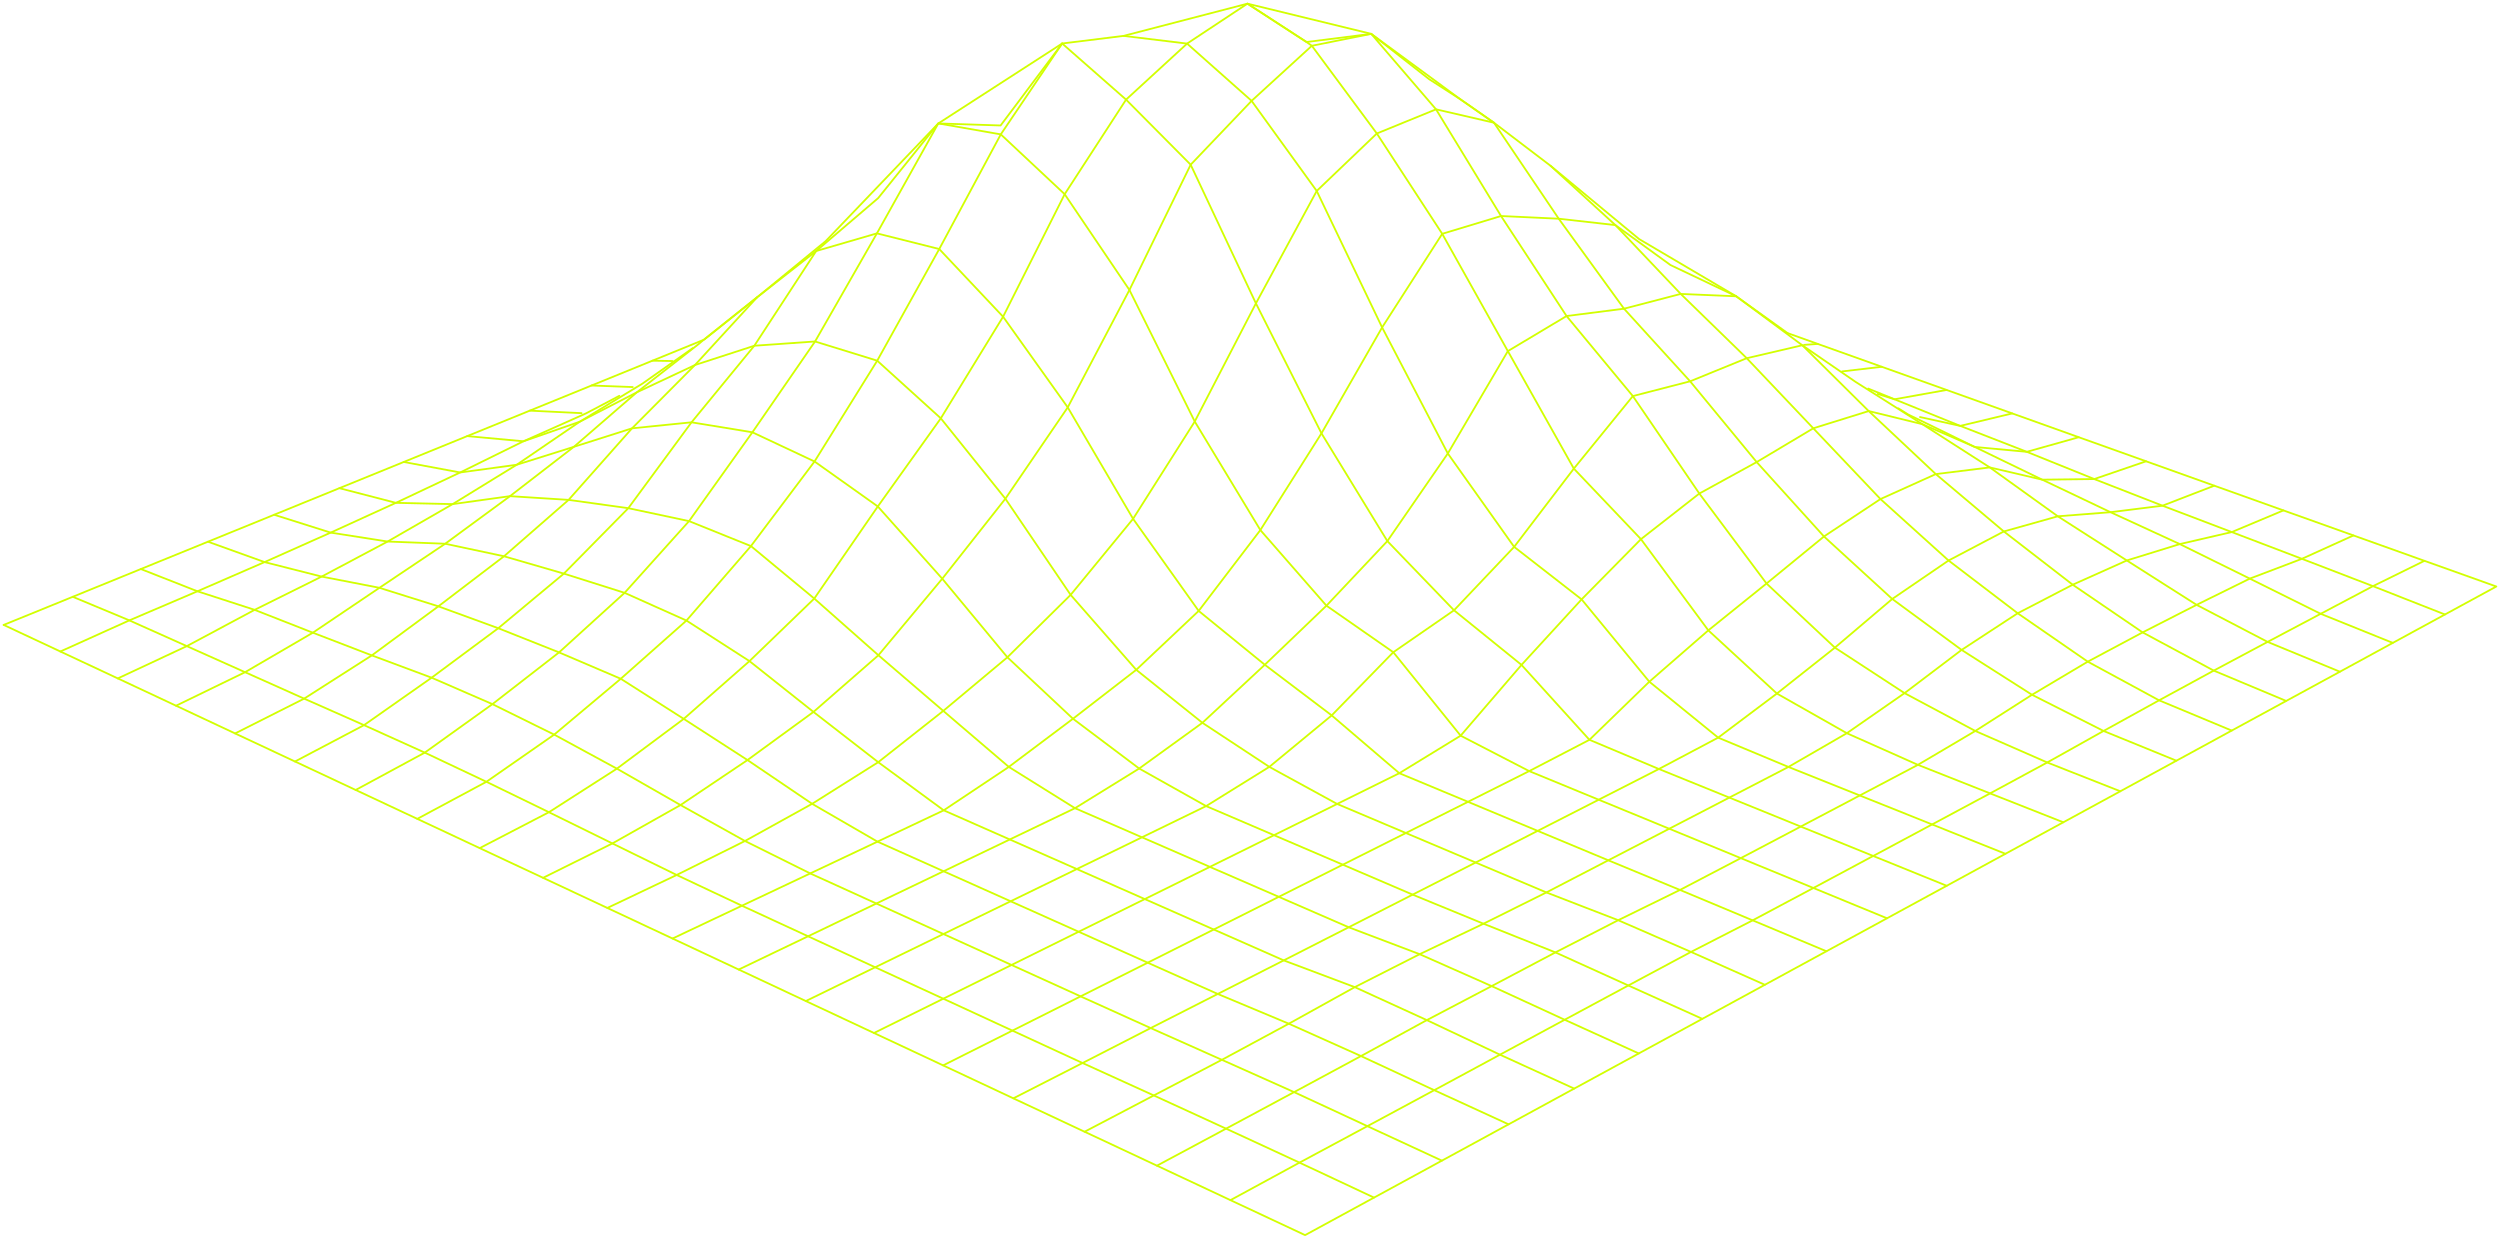
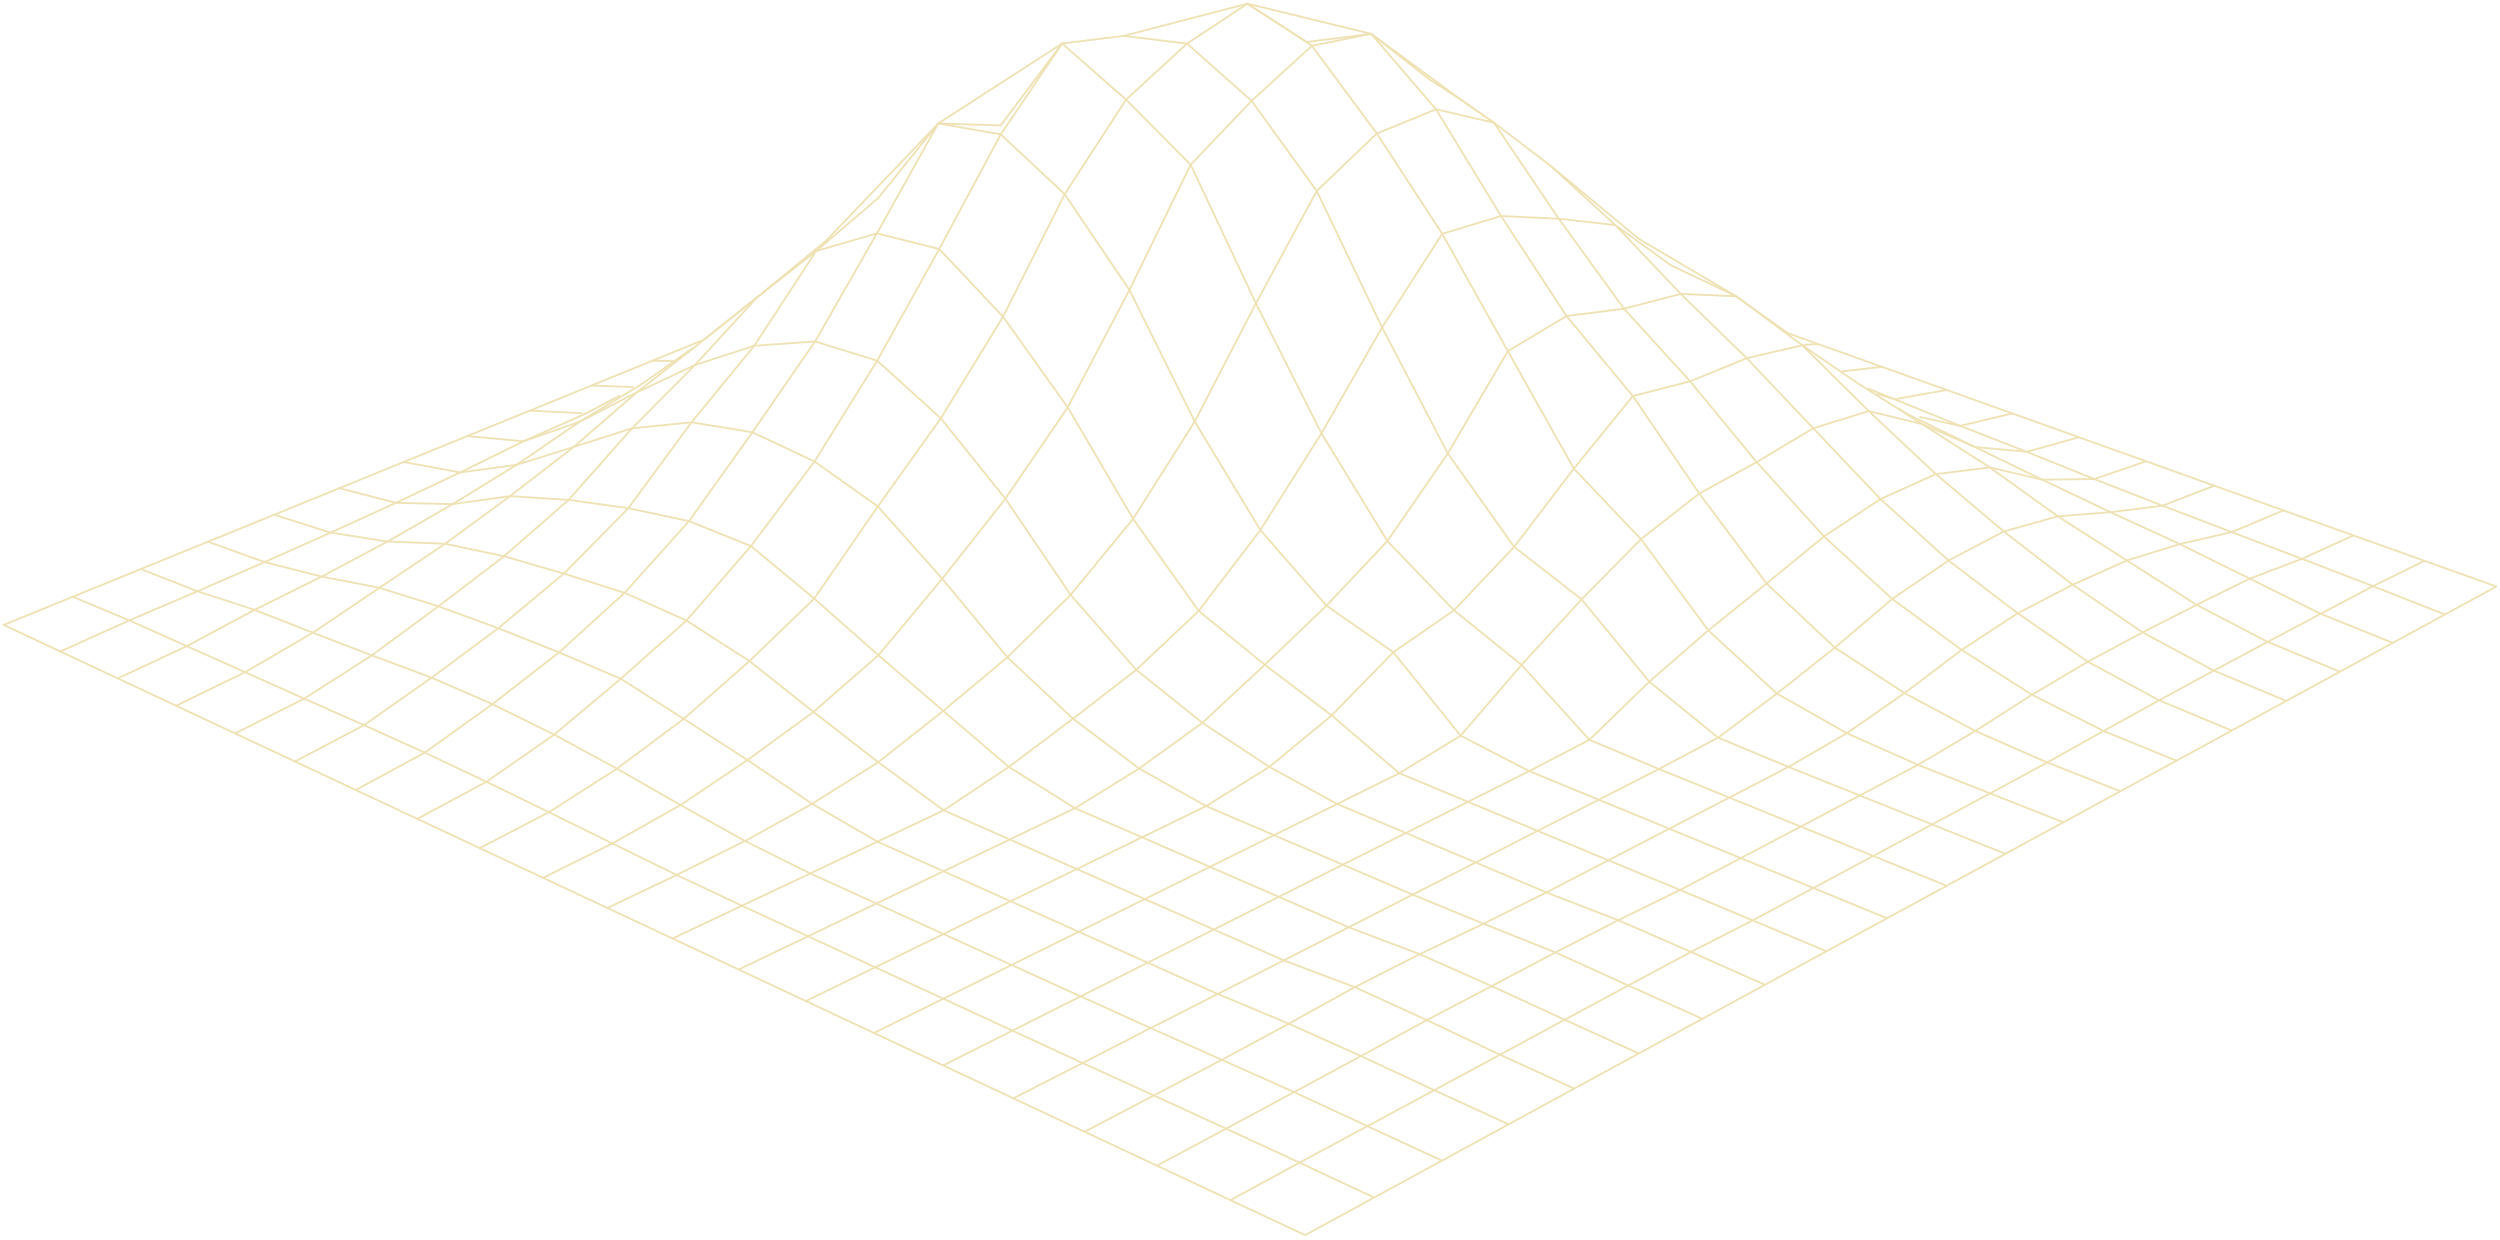
<svg xmlns="http://www.w3.org/2000/svg" width="682" height="338" viewBox="0 0 682 338" fill="none">
-   <path d="M308.106 79.104L291.28 111.131L274.266 136.048L257.046 157.875L239.628 178.753L221.911 194.212L203.91 207.342L185.644 219.617L167.052 230.09L149.746 221.571L130.862 231.367L113.83 223.384L97.03 215.504" stroke="#D2FF00" stroke-width="0.5" stroke-linecap="round" stroke-linejoin="round" />
-   <path d="M409.481 58.929L427.353 86.213L445.44 108.049L463.578 134.638L481.904 159.18L500.556 176.677L519.56 189.084L538.864 199.405L554.326 189.534L573.853 199.405L588.998 191.047L608.808 199.302L623.67 191.216" stroke="#D2FF00" stroke-width="0.5" stroke-linecap="round" stroke-linejoin="round" />
-   <path d="M443.03 84.213L425.218 59.663L422.148 55.108L407.552 33.478L391.747 29.824L375.599 36.417L359.202 52.093L342.616 82.758L360.497 118.212L378.471 147.609L396.652 166.487L415.064 181.383L433.597 201.82L452.541 209.784L468.715 201.228L484.734 189.197L500.556 176.678L516.199 163.397L531.566 152.906L546.643 144.98L561.367 140.847L575.757 139.729L594.641 148.426L613.739 157.847L633.078 167.445L652.751 175.382" stroke="#D2FF00" stroke-width="0.5" stroke-linecap="round" stroke-linejoin="round" />
-   <path d="M411.539 306.719L391.258 297.402L373.026 307.217L354.502 317.163L334.478 307.893L314.753 298.839L295.878 308.738" stroke="#D2FF00" stroke-width="0.5" stroke-linecap="round" stroke-linejoin="round" />
-   <path d="M514.775 250.508L494.69 242.243L478.122 251.071L461.305 259.684L444.205 268.841L424.318 259.815L406.917 269.01L389.234 278.289L371.276 288.095L351.586 279.266L332.197 271.151L313.09 262.623L294.257 254.18L275.699 245.868L257.407 237.678L239.372 229.601L221.029 238.27L202.394 247.08L183.467 256.03" stroke="#D2FF00" stroke-width="0.5" stroke-linecap="round" stroke-linejoin="round" />
-   <path d="M578.416 215.861L558.486 208L542.895 216.434L527.073 224.905L511.01 233.508L494.69 242.243L474.889 234.1L455.371 226.079L436.127 218.162L417.157 210.357L400.468 218.735L383.523 227.244L366.32 235.885L348.851 244.657L331.107 253.57L312.292 245.267L293.751 237.077L275.468 229.01L257.441 221.055L239.578 207.925L221.912 194.212L204.452 180.35L187.266 169.286L170.389 161.726L153.82 156.485L137.492 151.751L119.586 165.407L101.431 178.791L82.967 190.587L64.135 200.082" stroke="#D2FF00" stroke-width="0.5" stroke-linecap="round" stroke-linejoin="round" />
-   <path d="M638.326 183.242L618.602 175.109L603.912 182.942L588.999 191.047L569.54 180.5L554.327 189.535L535.125 177.297L516.199 163.397L497.581 146.351L479.22 126.055L461.065 104.021L443.03 84.213L427.353 86.214L411.343 95.784L394.963 123.707L378.472 147.609L361.852 165.229L345.035 181.345L328.012 197.18L310.766 209.653L293.254 220.472L275.202 209.211L257.322 193.931L239.63 178.753L222.135 163.285L204.855 148.971L187.969 142.162L171.401 138.631L153.82 156.485L135.923 171.38L117.742 184.877L99.304 197.819L82.967 190.587L66.853 183.374L50.962 176.264L35.286 169.239L19.85 162.806L1 170.479" stroke="#D2FF00" stroke-width="0.5" stroke-linecap="round" stroke-linejoin="round" />
-   <path d="M374.834 326.705L356.028 336.942L335.669 327.4" stroke="#D2FF00" stroke-width="0.5" stroke-linecap="round" stroke-linejoin="round" />
-   <path d="M113.831 223.384L132.689 213.269L151.179 200.402L169.342 185.168L187.265 169.286L204.854 148.971L222.203 125.895L239.303 98.395L256.223 67.937L273.015 36.652L289.755 11.867" stroke="#D2FF00" stroke-width="0.5" stroke-linecap="round" stroke-linejoin="round" />
-   <path d="M80.472 207.737L99.304 197.819L115.873 205.314L134.328 192.09L151.179 200.402L168.288 209.69L185.645 219.618L203.226 229.423L221.543 219.28L239.578 207.925L257.322 193.931L274.816 179.307L292.07 162.28L309.102 141.533L325.928 114.991L342.616 82.758L324.813 44.927L307.19 27.176L289.755 11.867" stroke="#D2FF00" stroke-width="0.5" stroke-linecap="round" stroke-linejoin="round" />
-   <path d="M666.978 167.633L647.339 159.903L627.958 152.446L613.74 157.847L599.229 165.003L584.505 172.517L569.54 180.5L550.424 167.295L531.566 152.906L512.991 136.142L494.665 116.841L476.51 97.719L458.501 80.184L447.155 68.237L440.68 61.41L422.989 45.227L407.552 33.478L398.41 27.101L374.072 9.237L340.301 1L323.835 11.895L307.19 27.176L290.441 52.975L273.641 86.402L256.653 114.117L239.467 138.161L222.135 163.285L204.452 180.35L186.52 196.109L168.288 209.69L149.747 221.571L132.69 213.269L115.873 205.314L97.032 215.504L80.472 207.737L64.135 200.082L48.03 192.522L32.139 185.074L16.462 177.729L1 170.479" stroke="#D2FF00" stroke-width="0.5" stroke-linecap="round" stroke-linejoin="round" />
-   <path d="M148.152 239.472L167.053 230.09L184.599 238.693L203.226 229.423L221.029 238.27L239.064 246.479L257.365 254.8L275.94 263.243L294.258 254.18L312.293 245.267L330.053 236.486L347.548 227.836L364.768 219.317L383.523 227.244L402.553 235.293L419.473 226.662L436.127 218.162L452.541 209.784L471.759 217.58L487.89 209.221L507.349 217.007L527.073 224.905L547.08 232.917" stroke="#D2FF00" stroke-width="0.5" stroke-linecap="round" stroke-linejoin="round" />
-   <path d="M393.342 316.627L374.836 326.705L354.503 317.163L335.67 327.4L315.62 317.999" stroke="#D2FF00" stroke-width="0.5" stroke-linecap="round" stroke-linejoin="round" />
-   <path d="M165.681 247.691L184.599 238.693L202.394 247.08L220.437 255.42L238.746 263.873L257.33 272.448L276.18 281.154L295.321 289.992L314.754 298.839L333.32 289.119L351.586 279.267L369.578 269.292L387.279 260.304L404.696 251.992L421.848 243.455L441.444 251.034L458.295 242.779L474.889 234.1L491.243 225.488L511.01 233.509L531.06 241.642" stroke="#D2FF00" stroke-width="0.5" stroke-linecap="round" stroke-linejoin="round" />
-   <path d="M32.139 185.073L50.962 176.264L69.46 166.365L87.744 157.292L105.745 147.731L121.447 148.332L137.492 151.751L155.115 136.367L171.401 138.63L188.647 115.206L205.249 117.93L222.204 125.895L239.467 138.161L257.047 157.874L274.816 179.307L292.705 196.071L310.766 209.652L329.032 219.899L346.27 209.201L363.284 195.16L380.092 177.926L396.652 166.487L413.058 149.187L429.343 127.839L445.44 108.05L461.065 104.021L476.51 97.719L491.663 94.187L502.117 101.372L506.234 104.199L508.12 105.392L510.59 106.951L515.813 110.257L519.269 112.455L520.066 112.962L524.414 115.714L533.316 121.424L542.809 127.51L557.114 130.854L575.757 139.729L589.942 137.954L608.826 145.148L622.916 139.24L642.022 146.068" stroke="#D2FF00" stroke-width="0.5" stroke-linecap="round" stroke-linejoin="round" />
-   <path d="M340.301 1L356.414 11.463L374.072 9.237L389.912 21.634L398.41 27.1L407.552 33.477" stroke="#D2FF00" stroke-width="0.5" stroke-linecap="round" stroke-linejoin="round" />
-   <path d="M661.379 152.991L642.023 146.069L627.959 152.446L608.826 145.148L594.642 148.426L580.192 152.897L565.433 159.509L550.425 167.295L535.126 177.297L519.561 189.084L503.816 200.016L484.735 189.197L466.031 171.962L447.653 147.083L429.344 127.839L411.343 95.784L393.437 63.785L375.599 36.417L357.873 12.486L356.415 11.463L340.302 1L306.504 9.791L289.756 11.867L255.967 33.675L249.167 45.847L239.219 63.663L222.35 93.154L205.25 117.93L187.97 142.162L170.39 161.725L152.509 177.973L134.328 192.089L117.743 184.876L101.432 178.79L85.344 172.601L69.461 166.365L53.862 161.302L35.287 169.239L16.463 177.729" stroke="#D2FF00" stroke-width="0.5" stroke-linecap="round" stroke-linejoin="round" />
-   <path d="M429.437 296.97L411.539 306.719L393.342 316.628L373.026 307.217L353.027 297.928L334.478 307.893L315.619 317.999L295.878 308.739L276.437 299.628" stroke="#D2FF00" stroke-width="0.5" stroke-linecap="round" stroke-linejoin="round" />
-   <path d="M447.053 287.381L429.438 296.97L409.191 287.719L389.235 278.289L369.579 269.292L350.198 261.994L331.108 253.569L313.091 262.623L294.781 271.809L276.181 281.154L257.288 290.64" stroke="#D2FF00" stroke-width="0.5" stroke-linecap="round" stroke-linejoin="round" />
-   <path d="M38.415 155.235L56.724 147.778L72.169 153.338L90.204 145.299L105.744 147.731L123.478 137.522L139.12 135.353L155.114 136.367L172.343 116.925L172.412 116.85L188.646 115.207L205.78 94.319L222.348 93.154L239.303 98.395L256.651 114.117L274.266 136.048L292.069 162.279L309.967 182.726L328.011 197.18L346.268 209.202L364.766 219.317L381.729 210.93L398.46 200.693L415.063 181.383L431.46 163.51L447.651 147.083L463.577 134.639L479.219 126.055L494.664 116.841L509.774 112.136L524.413 115.714L538.717 121.932L545.664 125.303L557.112 130.854L571.305 130.685L589.941 137.954L604.056 132.497" stroke="#D2FF00" stroke-width="0.5" stroke-linecap="round" stroke-linejoin="round" />
-   <path d="M464.393 277.942L447.053 287.381L426.839 278.186L409.19 287.719L391.258 297.402L371.277 288.094L353.028 297.928L333.32 289.118L313.905 280.459L294.781 271.809L275.94 263.243L257.331 272.447L238.421 281.802" stroke="#D2FF00" stroke-width="0.5" stroke-linecap="round" stroke-linejoin="round" />
-   <path d="M56.725 147.778L74.785 140.424L90.204 145.299L107.991 137.175L123.479 137.522L134.747 130.6L140.956 126.787L156.547 121.894L166.7 113.103L168.699 111.365L173.724 107.026L189.581 99.579L198.234 90.149L206.535 81.105L222.649 68.482L239.569 54.037L255.966 33.675L271.359 36.37L273.014 36.652L290.44 52.975L308.107 79.104" stroke="#D2FF00" stroke-width="0.5" stroke-linecap="round" stroke-linejoin="round" />
-   <path d="M481.45 268.653L464.392 277.942L444.205 268.841L426.839 278.186L406.917 269.01L387.279 260.304L367.923 252.959L348.851 244.657L330.053 236.486L311.529 228.418L293.752 237.077L275.699 245.868L257.364 254.8L238.746 263.873L219.828 273.086" stroke="#D2FF00" stroke-width="0.5" stroke-linecap="round" stroke-linejoin="round" />
-   <path d="M74.785 140.424L92.58 133.174L107.991 137.175L125.519 128.891L140.956 126.787L149.455 120.983L158.167 115.038L162.335 112.887L173.724 107.027L178.767 103.082L184.624 98.508L190.738 93.737L191.922 92.723L206.535 81.105L221.551 68.801L223.455 67.242L225.204 65.814L255.966 33.675L272.963 34.229L289.754 11.867" stroke="#D2FF00" stroke-width="0.5" stroke-linecap="round" stroke-linejoin="round" />
-   <path d="M130.862 231.367L148.151 239.473L165.68 247.691L183.466 256.031L201.518 264.493L219.827 273.086L238.42 281.802L257.287 290.64L276.436 299.628L295.32 289.992L313.904 280.459L332.196 271.152L350.196 261.995L367.923 252.959L385.366 244.056L402.552 235.293L421.847 243.455L438.741 234.692L455.37 226.08L471.758 217.58L491.242 225.488L507.348 217.007L523.204 208.648L542.894 216.434L562.867 224.323" stroke="#D2FF00" stroke-width="0.5" stroke-linecap="round" stroke-linejoin="round" />
-   <path d="M498.249 259.505L481.449 268.653L461.305 259.684L441.443 251.034L424.317 259.815L404.696 251.992L385.366 244.056L366.319 235.884L347.547 227.836L329.032 219.899L311.529 228.418L293.254 220.472L275.468 229.01L257.407 237.678L239.063 246.479L220.437 255.42L201.519 264.492" stroke="#D2FF00" stroke-width="0.5" stroke-linecap="round" stroke-linejoin="round" />
-   <path d="M92.581 133.174L110.136 126.027L127.45 118.973L144.525 112.023L161.367 105.167L177.987 98.395L191.743 92.788" stroke="#D2FF00" stroke-width="0.5" stroke-linecap="round" stroke-linejoin="round" />
-   <path d="M306.504 9.791L323.836 11.895L341.433 27.514L359.202 52.093L377.04 89.323L394.963 123.707L413.058 149.187L431.462 163.51L449.934 185.966L468.715 201.228L487.89 209.221L503.816 200.017L523.205 208.648L538.865 199.406L558.486 208L573.854 199.406L593.724 207.521L608.809 199.303" stroke="#D2FF00" stroke-width="0.5" stroke-linecap="round" stroke-linejoin="round" />
-   <path d="M593.722 207.521L578.415 215.861L562.867 224.323L547.079 232.916L531.059 241.642L514.774 250.508L498.248 259.505L478.121 251.071L458.294 242.778L438.741 234.692L419.471 226.661L400.467 218.735L381.729 210.93L363.283 195.161L345.033 181.345L326.999 166.656L309.101 141.532L291.28 111.131L273.64 86.401L256.223 67.937L239.217 63.663L222.648 68.481L205.78 94.319L189.58 99.578L183.208 105.993L172.411 116.85L156.546 121.894L152.181 125.265L139.12 135.352L135.793 137.804L121.445 148.332L103.505 160.354L85.342 172.601L66.852 183.374L48.028 192.522" stroke="#D2FF00" stroke-width="0.5" stroke-linecap="round" stroke-linejoin="round" />
-   <path d="M409.482 58.929L393.436 63.785L377.039 89.322L360.497 118.212L343.825 144.603L327 166.656L309.968 182.725L292.705 196.071L275.202 209.211L257.442 221.054L239.372 229.601L221.543 219.279L203.912 207.342L186.52 196.109L169.343 185.167L152.508 177.973L135.923 171.38L119.586 165.406L103.506 160.354L87.744 157.292L72.171 153.338L53.861 161.302L38.416 155.235L19.85 162.805" stroke="#D2FF00" stroke-width="0.5" stroke-linecap="round" stroke-linejoin="round" />
-   <path d="M443.03 84.213L458.501 80.184L473.629 80.823" stroke="#D2FF00" stroke-width="0.5" stroke-linecap="round" stroke-linejoin="round" />
-   <path d="M681 159.998L666.979 167.633L652.752 175.382L638.327 183.243L623.671 191.217L603.913 182.942L584.506 172.517L565.433 159.509L546.644 144.98L528.086 129.333L509.776 112.136L499.374 101.824L499.254 101.702L491.664 94.188L486.776 90.563L473.63 80.823L467.412 77.865L455.706 72.305L440.681 61.41L425.219 59.663L409.483 58.93L391.748 29.825L377.632 13.389L374.073 9.237L357.874 12.487L341.434 27.514L324.814 44.927L308.108 79.105L325.929 114.991L343.826 144.604L361.853 165.229L380.093 177.927L398.463 200.693L417.158 210.358L433.598 201.82L449.935 185.966L466.031 171.963L481.905 159.181L497.582 146.351L512.992 136.142L528.086 129.333L542.81 127.511L547.63 130.976L561.368 140.847L580.192 152.897L599.23 165.004L618.603 175.109L633.079 167.445L647.34 159.904L661.379 152.991L681 159.998Z" stroke="#D2FF00" stroke-width="0.5" stroke-linecap="round" stroke-linejoin="round" />
-   <path d="M110.135 126.026L125.52 128.891L142.8 120.382L158.168 115.038L161.744 112.859L166.298 110.088L173.647 105.627L175.199 104.688L183.981 98.498L188.955 94.986" stroke="#D2FF00" stroke-width="0.5" stroke-linecap="round" stroke-linejoin="round" />
-   <path d="M127.45 118.973L142.801 120.382L159.875 112.765L168.949 107.984" stroke="#D2FF00" stroke-width="0.5" stroke-linecap="round" stroke-linejoin="round" />
-   <path d="M567.079 119.274L552.912 123.256L538.719 121.932L527.527 116.465L520.538 113.066L517.871 111.403" stroke="#D2FF00" stroke-width="0.5" stroke-linecap="round" stroke-linejoin="round" />
-   <path d="M144.525 112.023L158.641 112.708" stroke="#D2FF00" stroke-width="0.5" stroke-linecap="round" stroke-linejoin="round" />
-   <path d="M161.368 105.167L172.611 105.59" stroke="#D2FF00" stroke-width="0.5" stroke-linecap="round" stroke-linejoin="round" />
-   <path d="M523.78 113.771L534.749 116.184L548.941 112.784" stroke="#D2FF00" stroke-width="0.5" stroke-linecap="round" stroke-linejoin="round" />
-   <path d="M502.528 101.326L513.342 100.058" stroke="#D2FF00" stroke-width="0.5" stroke-linecap="round" stroke-linejoin="round" />
-   <path d="M487.649 90.872L495.882 93.821L513.342 100.057L531.026 106.378L548.94 112.784L567.078 119.273L585.448 125.839L604.057 132.497L622.915 139.241" stroke="#D2FF00" stroke-width="0.5" stroke-linecap="round" stroke-linejoin="round" />
-   <path d="M509.646 106.003L516.824 108.924L534.748 116.184L552.911 123.256L571.306 130.685L585.448 125.839" stroke="#D2FF00" stroke-width="0.5" stroke-linecap="round" stroke-linejoin="round" />
-   <path d="M177.986 98.396L183.466 98.49" stroke="#D2FF00" stroke-width="0.5" stroke-linecap="round" stroke-linejoin="round" />
-   <path d="M512.246 107.477L516.825 108.924L531.027 106.379" stroke="#D2FF00" stroke-width="0.5" stroke-linecap="round" stroke-linejoin="round" />
-   <path d="M492.135 94.084L495.882 93.821" stroke="#D2FF00" stroke-width="0.5" stroke-linecap="round" stroke-linejoin="round" />
-   <path d="M422.989 45.227L433.855 54.215L442.842 61.654L447.156 65.222L468.244 77.648L473.629 80.823L487.651 90.872" stroke="#D2FF00" stroke-width="0.5" stroke-linecap="round" stroke-linejoin="round" />
-   <path d="M192.103 92.647L206.535 81.104" stroke="#D2FF00" stroke-width="0.5" stroke-linecap="round" stroke-linejoin="round" />
+   <path d="M308.106 79.104L291.28 111.131L274.266 136.048L257.046 157.875L239.628 178.753L221.911 194.212L203.91 207.342L185.644 219.617L167.052 230.09L149.746 221.571L130.862 231.367L113.83 223.384L97.03 215.504" stroke="#EEE1B3" stroke-width="0.5" stroke-linecap="round" stroke-linejoin="round" />
+   <path d="M409.481 58.929L427.353 86.213L445.44 108.049L463.578 134.638L481.904 159.18L500.556 176.677L519.56 189.084L538.864 199.405L554.326 189.534L573.853 199.405L588.998 191.047L608.808 199.302L623.67 191.216" stroke="#EEE1B3" stroke-width="0.5" stroke-linecap="round" stroke-linejoin="round" />
+   <path d="M443.03 84.213L425.218 59.663L422.148 55.108L407.552 33.478L391.747 29.824L375.599 36.417L359.202 52.093L342.616 82.758L360.497 118.212L378.471 147.609L396.652 166.487L415.064 181.383L433.597 201.82L452.541 209.784L468.715 201.228L484.734 189.197L500.556 176.678L516.199 163.397L531.566 152.906L546.643 144.98L561.367 140.847L575.757 139.729L594.641 148.426L613.739 157.847L633.078 167.445L652.751 175.382" stroke="#EEE1B3" stroke-width="0.5" stroke-linecap="round" stroke-linejoin="round" />
+   <path d="M411.539 306.719L391.258 297.402L373.026 307.217L354.502 317.163L334.478 307.893L314.753 298.839L295.878 308.738" stroke="#EEE1B3" stroke-width="0.5" stroke-linecap="round" stroke-linejoin="round" />
+   <path d="M514.775 250.508L494.69 242.243L478.122 251.071L461.305 259.684L444.205 268.841L424.318 259.815L406.917 269.01L389.234 278.289L371.276 288.095L351.586 279.266L332.197 271.151L313.09 262.623L294.257 254.18L275.699 245.868L257.407 237.678L239.372 229.601L221.029 238.27L202.394 247.08L183.467 256.03" stroke="#EEE1B3" stroke-width="0.5" stroke-linecap="round" stroke-linejoin="round" />
+   <path d="M578.416 215.861L558.486 208L542.895 216.434L527.073 224.905L511.01 233.508L494.69 242.243L474.889 234.1L455.371 226.079L436.127 218.162L417.157 210.357L400.468 218.735L383.523 227.244L366.32 235.885L348.851 244.657L331.107 253.57L312.292 245.267L293.751 237.077L275.468 229.01L257.441 221.055L239.578 207.925L221.912 194.212L204.452 180.35L187.266 169.286L170.389 161.726L153.82 156.485L137.492 151.751L119.586 165.407L101.431 178.791L82.967 190.587L64.135 200.082" stroke="#EEE1B3" stroke-width="0.5" stroke-linecap="round" stroke-linejoin="round" />
+   <path d="M638.326 183.242L618.602 175.109L603.912 182.942L588.999 191.047L569.54 180.5L554.327 189.535L535.125 177.297L516.199 163.397L497.581 146.351L479.22 126.055L461.065 104.021L443.03 84.213L427.353 86.214L411.343 95.784L394.963 123.707L378.472 147.609L361.852 165.229L345.035 181.345L328.012 197.18L310.766 209.653L293.254 220.472L275.202 209.211L257.322 193.931L239.63 178.753L222.135 163.285L204.855 148.971L187.969 142.162L171.401 138.631L153.82 156.485L135.923 171.38L117.742 184.877L99.304 197.819L82.967 190.587L66.853 183.374L50.962 176.264L35.286 169.239L19.85 162.806L1 170.479" stroke="#EEE1B3" stroke-width="0.5" stroke-linecap="round" stroke-linejoin="round" />
+   <path d="M374.834 326.705L356.028 336.942L335.669 327.4" stroke="#EEE1B3" stroke-width="0.5" stroke-linecap="round" stroke-linejoin="round" />
+   <path d="M113.831 223.384L132.689 213.269L151.179 200.402L169.342 185.168L187.265 169.286L204.854 148.971L222.203 125.895L239.303 98.395L256.223 67.937L273.015 36.652L289.755 11.867" stroke="#EEE1B3" stroke-width="0.5" stroke-linecap="round" stroke-linejoin="round" />
+   <path d="M80.472 207.737L99.304 197.819L115.873 205.314L134.328 192.09L151.179 200.402L168.288 209.69L185.645 219.618L203.226 229.423L221.543 219.28L239.578 207.925L257.322 193.931L274.816 179.307L292.07 162.28L309.102 141.533L325.928 114.991L342.616 82.758L324.813 44.927L307.19 27.176L289.755 11.867" stroke="#EEE1B3" stroke-width="0.5" stroke-linecap="round" stroke-linejoin="round" />
+   <path d="M666.978 167.633L647.339 159.903L627.958 152.446L613.74 157.847L599.229 165.003L584.505 172.517L569.54 180.5L550.424 167.295L531.566 152.906L512.991 136.142L494.665 116.841L476.51 97.719L458.501 80.184L447.155 68.237L440.68 61.41L422.989 45.227L407.552 33.478L398.41 27.101L374.072 9.237L340.301 1L323.835 11.895L307.19 27.176L290.441 52.975L273.641 86.402L256.653 114.117L239.467 138.161L222.135 163.285L204.452 180.35L186.52 196.109L168.288 209.69L149.747 221.571L132.69 213.269L115.873 205.314L97.032 215.504L80.472 207.737L64.135 200.082L48.03 192.522L32.139 185.074L16.462 177.729L1 170.479" stroke="#EEE1B3" stroke-width="0.5" stroke-linecap="round" stroke-linejoin="round" />
+   <path d="M148.152 239.472L167.053 230.09L184.599 238.693L203.226 229.423L221.029 238.27L239.064 246.479L257.365 254.8L275.94 263.243L294.258 254.18L312.293 245.267L330.053 236.486L347.548 227.836L364.768 219.317L383.523 227.244L402.553 235.293L419.473 226.662L436.127 218.162L452.541 209.784L471.759 217.58L487.89 209.221L507.349 217.007L527.073 224.905L547.08 232.917" stroke="#EEE1B3" stroke-width="0.5" stroke-linecap="round" stroke-linejoin="round" />
+   <path d="M393.342 316.627L374.836 326.705L354.503 317.163L335.67 327.4L315.62 317.999" stroke="#EEE1B3" stroke-width="0.5" stroke-linecap="round" stroke-linejoin="round" />
+   <path d="M165.681 247.691L184.599 238.693L202.394 247.08L220.437 255.42L238.746 263.873L257.33 272.448L276.18 281.154L295.321 289.992L314.754 298.839L333.32 289.119L351.586 279.267L369.578 269.292L387.279 260.304L404.696 251.992L421.848 243.455L441.444 251.034L458.295 242.779L474.889 234.1L491.243 225.488L511.01 233.509L531.06 241.642" stroke="#EEE1B3" stroke-width="0.5" stroke-linecap="round" stroke-linejoin="round" />
+   <path d="M32.139 185.073L50.962 176.264L69.46 166.365L87.744 157.292L105.745 147.731L121.447 148.332L137.492 151.751L155.115 136.367L171.401 138.63L188.647 115.206L205.249 117.93L222.204 125.895L239.467 138.161L257.047 157.874L274.816 179.307L292.705 196.071L310.766 209.652L329.032 219.899L346.27 209.201L363.284 195.16L380.092 177.926L396.652 166.487L413.058 149.187L429.343 127.839L445.44 108.05L461.065 104.021L476.51 97.719L491.663 94.187L502.117 101.372L506.234 104.199L508.12 105.392L510.59 106.951L515.813 110.257L519.269 112.455L520.066 112.962L524.414 115.714L533.316 121.424L542.809 127.51L557.114 130.854L575.757 139.729L589.942 137.954L608.826 145.148L622.916 139.24L642.022 146.068" stroke="#EEE1B3" stroke-width="0.5" stroke-linecap="round" stroke-linejoin="round" />
+   <path d="M340.301 1L356.414 11.463L374.072 9.237L389.912 21.634L398.41 27.1L407.552 33.477" stroke="#EEE1B3" stroke-width="0.5" stroke-linecap="round" stroke-linejoin="round" />
+   <path d="M661.379 152.991L642.023 146.069L627.959 152.446L608.826 145.148L594.642 148.426L580.192 152.897L565.433 159.509L550.425 167.295L535.126 177.297L519.561 189.084L503.816 200.016L484.735 189.197L466.031 171.962L447.653 147.083L429.344 127.839L411.343 95.784L393.437 63.785L375.599 36.417L357.873 12.486L356.415 11.463L340.302 1L306.504 9.791L289.756 11.867L255.967 33.675L249.167 45.847L239.219 63.663L222.35 93.154L205.25 117.93L187.97 142.162L170.39 161.725L152.509 177.973L134.328 192.089L117.743 184.876L101.432 178.79L85.344 172.601L69.461 166.365L53.862 161.302L35.287 169.239L16.463 177.729" stroke="#EEE1B3" stroke-width="0.5" stroke-linecap="round" stroke-linejoin="round" />
+   <path d="M429.437 296.97L411.539 306.719L393.342 316.628L373.026 307.217L353.027 297.928L334.478 307.893L315.619 317.999L295.878 308.739L276.437 299.628" stroke="#EEE1B3" stroke-width="0.5" stroke-linecap="round" stroke-linejoin="round" />
+   <path d="M447.053 287.381L429.438 296.97L409.191 287.719L389.235 278.289L369.579 269.292L350.198 261.994L331.108 253.569L313.091 262.623L294.781 271.809L276.181 281.154L257.288 290.64" stroke="#EEE1B3" stroke-width="0.5" stroke-linecap="round" stroke-linejoin="round" />
+   <path d="M38.415 155.235L56.724 147.778L72.169 153.338L90.204 145.299L105.744 147.731L123.478 137.522L139.12 135.353L155.114 136.367L172.343 116.925L172.412 116.85L188.646 115.207L205.78 94.319L222.348 93.154L239.303 98.395L256.651 114.117L274.266 136.048L292.069 162.279L309.967 182.726L328.011 197.18L346.268 209.202L364.766 219.317L381.729 210.93L398.46 200.693L415.063 181.383L431.46 163.51L447.651 147.083L463.577 134.639L479.219 126.055L494.664 116.841L509.774 112.136L524.413 115.714L538.717 121.932L545.664 125.303L557.112 130.854L571.305 130.685L589.941 137.954L604.056 132.497" stroke="#EEE1B3" stroke-width="0.5" stroke-linecap="round" stroke-linejoin="round" />
+   <path d="M464.393 277.942L447.053 287.381L426.839 278.186L409.19 287.719L391.258 297.402L371.277 288.094L353.028 297.928L333.32 289.118L313.905 280.459L294.781 271.809L275.94 263.243L257.331 272.447L238.421 281.802" stroke="#EEE1B3" stroke-width="0.5" stroke-linecap="round" stroke-linejoin="round" />
+   <path d="M56.725 147.778L74.785 140.424L90.204 145.299L107.991 137.175L123.479 137.522L134.747 130.6L140.956 126.787L156.547 121.894L166.7 113.103L168.699 111.365L173.724 107.026L189.581 99.579L198.234 90.149L206.535 81.105L222.649 68.482L239.569 54.037L255.966 33.675L271.359 36.37L273.014 36.652L290.44 52.975L308.107 79.104" stroke="#EEE1B3" stroke-width="0.5" stroke-linecap="round" stroke-linejoin="round" />
+   <path d="M481.45 268.653L464.392 277.942L444.205 268.841L426.839 278.186L406.917 269.01L387.279 260.304L367.923 252.959L348.851 244.657L330.053 236.486L311.529 228.418L293.752 237.077L275.699 245.868L257.364 254.8L238.746 263.873L219.828 273.086" stroke="#EEE1B3" stroke-width="0.5" stroke-linecap="round" stroke-linejoin="round" />
+   <path d="M74.785 140.424L92.58 133.174L107.991 137.175L125.519 128.891L140.956 126.787L149.455 120.983L158.167 115.038L162.335 112.887L173.724 107.027L178.767 103.082L184.624 98.508L190.738 93.737L191.922 92.723L206.535 81.105L221.551 68.801L223.455 67.242L225.204 65.814L255.966 33.675L272.963 34.229L289.754 11.867" stroke="#EEE1B3" stroke-width="0.5" stroke-linecap="round" stroke-linejoin="round" />
+   <path d="M130.862 231.367L148.151 239.473L165.68 247.691L183.466 256.031L201.518 264.493L219.827 273.086L238.42 281.802L257.287 290.64L276.436 299.628L295.32 289.992L313.904 280.459L332.196 271.152L350.196 261.995L367.923 252.959L385.366 244.056L402.552 235.293L421.847 243.455L438.741 234.692L455.37 226.08L471.758 217.58L491.242 225.488L507.348 217.007L523.204 208.648L542.894 216.434L562.867 224.323" stroke="#EEE1B3" stroke-width="0.5" stroke-linecap="round" stroke-linejoin="round" />
+   <path d="M498.249 259.505L481.449 268.653L461.305 259.684L441.443 251.034L424.317 259.815L404.696 251.992L385.366 244.056L366.319 235.884L347.547 227.836L329.032 219.899L311.529 228.418L293.254 220.472L275.468 229.01L257.407 237.678L239.063 246.479L220.437 255.42L201.519 264.492" stroke="#EEE1B3" stroke-width="0.5" stroke-linecap="round" stroke-linejoin="round" />
+   <path d="M92.581 133.174L110.136 126.027L127.45 118.973L144.525 112.023L161.367 105.167L177.987 98.395L191.743 92.788" stroke="#EEE1B3" stroke-width="0.5" stroke-linecap="round" stroke-linejoin="round" />
+   <path d="M306.504 9.791L323.836 11.895L341.433 27.514L359.202 52.093L377.04 89.323L394.963 123.707L413.058 149.187L431.462 163.51L449.934 185.966L468.715 201.228L487.89 209.221L503.816 200.017L523.205 208.648L538.865 199.406L558.486 208L573.854 199.406L593.724 207.521L608.809 199.303" stroke="#EEE1B3" stroke-width="0.5" stroke-linecap="round" stroke-linejoin="round" />
+   <path d="M593.722 207.521L578.415 215.861L562.867 224.323L547.079 232.916L531.059 241.642L514.774 250.508L498.248 259.505L478.121 251.071L458.294 242.778L438.741 234.692L419.471 226.661L400.467 218.735L381.729 210.93L363.283 195.161L345.033 181.345L326.999 166.656L309.101 141.532L291.28 111.131L273.64 86.401L256.223 67.937L239.217 63.663L222.648 68.481L205.78 94.319L189.58 99.578L183.208 105.993L172.411 116.85L156.546 121.894L152.181 125.265L139.12 135.352L135.793 137.804L121.445 148.332L103.505 160.354L85.342 172.601L66.852 183.374L48.028 192.522" stroke="#EEE1B3" stroke-width="0.5" stroke-linecap="round" stroke-linejoin="round" />
+   <path d="M409.482 58.929L393.436 63.785L377.039 89.322L360.497 118.212L343.825 144.603L327 166.656L309.968 182.725L292.705 196.071L275.202 209.211L257.442 221.054L239.372 229.601L221.543 219.279L203.912 207.342L186.52 196.109L169.343 185.167L152.508 177.973L135.923 171.38L119.586 165.406L103.506 160.354L87.744 157.292L72.171 153.338L53.861 161.302L38.416 155.235L19.85 162.805" stroke="#EEE1B3" stroke-width="0.5" stroke-linecap="round" stroke-linejoin="round" />
+   <path d="M443.03 84.213L458.501 80.184L473.629 80.823" stroke="#EEE1B3" stroke-width="0.5" stroke-linecap="round" stroke-linejoin="round" />
+   <path d="M681 159.998L666.979 167.633L652.752 175.382L638.327 183.243L623.671 191.217L603.913 182.942L584.506 172.517L565.433 159.509L546.644 144.98L528.086 129.333L509.776 112.136L499.374 101.824L499.254 101.702L491.664 94.188L486.776 90.563L473.63 80.823L467.412 77.865L455.706 72.305L440.681 61.41L425.219 59.663L409.483 58.93L391.748 29.825L377.632 13.389L374.073 9.237L357.874 12.487L341.434 27.514L324.814 44.927L308.108 79.105L325.929 114.991L343.826 144.604L361.853 165.229L380.093 177.927L398.463 200.693L417.158 210.358L433.598 201.82L449.935 185.966L466.031 171.963L481.905 159.181L497.582 146.351L512.992 136.142L528.086 129.333L542.81 127.511L547.63 130.976L561.368 140.847L580.192 152.897L599.23 165.004L618.603 175.109L633.079 167.445L647.34 159.904L661.379 152.991L681 159.998Z" stroke="#EEE1B3" stroke-width="0.5" stroke-linecap="round" stroke-linejoin="round" />
+   <path d="M110.135 126.026L125.52 128.891L142.8 120.382L158.168 115.038L161.744 112.859L166.298 110.088L173.647 105.627L175.199 104.688L183.981 98.498L188.955 94.986" stroke="#EEE1B3" stroke-width="0.5" stroke-linecap="round" stroke-linejoin="round" />
+   <path d="M127.45 118.973L142.801 120.382L159.875 112.765L168.949 107.984" stroke="#EEE1B3" stroke-width="0.5" stroke-linecap="round" stroke-linejoin="round" />
+   <path d="M567.079 119.274L552.912 123.256L538.719 121.932L527.527 116.465L520.538 113.066L517.871 111.403" stroke="#EEE1B3" stroke-width="0.5" stroke-linecap="round" stroke-linejoin="round" />
+   <path d="M144.525 112.023L158.641 112.708" stroke="#EEE1B3" stroke-width="0.5" stroke-linecap="round" stroke-linejoin="round" />
+   <path d="M161.368 105.167L172.611 105.59" stroke="#EEE1B3" stroke-width="0.5" stroke-linecap="round" stroke-linejoin="round" />
+   <path d="M523.78 113.771L534.749 116.184L548.941 112.784" stroke="#EEE1B3" stroke-width="0.5" stroke-linecap="round" stroke-linejoin="round" />
+   <path d="M502.528 101.326L513.342 100.058" stroke="#EEE1B3" stroke-width="0.5" stroke-linecap="round" stroke-linejoin="round" />
+   <path d="M487.649 90.872L495.882 93.821L513.342 100.057L531.026 106.378L548.94 112.784L567.078 119.273L585.448 125.839L604.057 132.497L622.915 139.241" stroke="#EEE1B3" stroke-width="0.5" stroke-linecap="round" stroke-linejoin="round" />
+   <path d="M509.646 106.003L516.824 108.924L534.748 116.184L552.911 123.256L571.306 130.685L585.448 125.839" stroke="#EEE1B3" stroke-width="0.5" stroke-linecap="round" stroke-linejoin="round" />
+   <path d="M177.986 98.396L183.466 98.49" stroke="#EEE1B3" stroke-width="0.5" stroke-linecap="round" stroke-linejoin="round" />
+   <path d="M512.246 107.477L516.825 108.924L531.027 106.379" stroke="#EEE1B3" stroke-width="0.5" stroke-linecap="round" stroke-linejoin="round" />
+   <path d="M492.135 94.084L495.882 93.821" stroke="#EEE1B3" stroke-width="0.5" stroke-linecap="round" stroke-linejoin="round" />
+   <path d="M422.989 45.227L433.855 54.215L442.842 61.654L447.156 65.222L468.244 77.648L473.629 80.823L487.651 90.872" stroke="#EEE1B3" stroke-width="0.5" stroke-linecap="round" stroke-linejoin="round" />
+   <path d="M192.103 92.647L206.535 81.104" stroke="#EEE1B3" stroke-width="0.5" stroke-linecap="round" stroke-linejoin="round" />
</svg>
